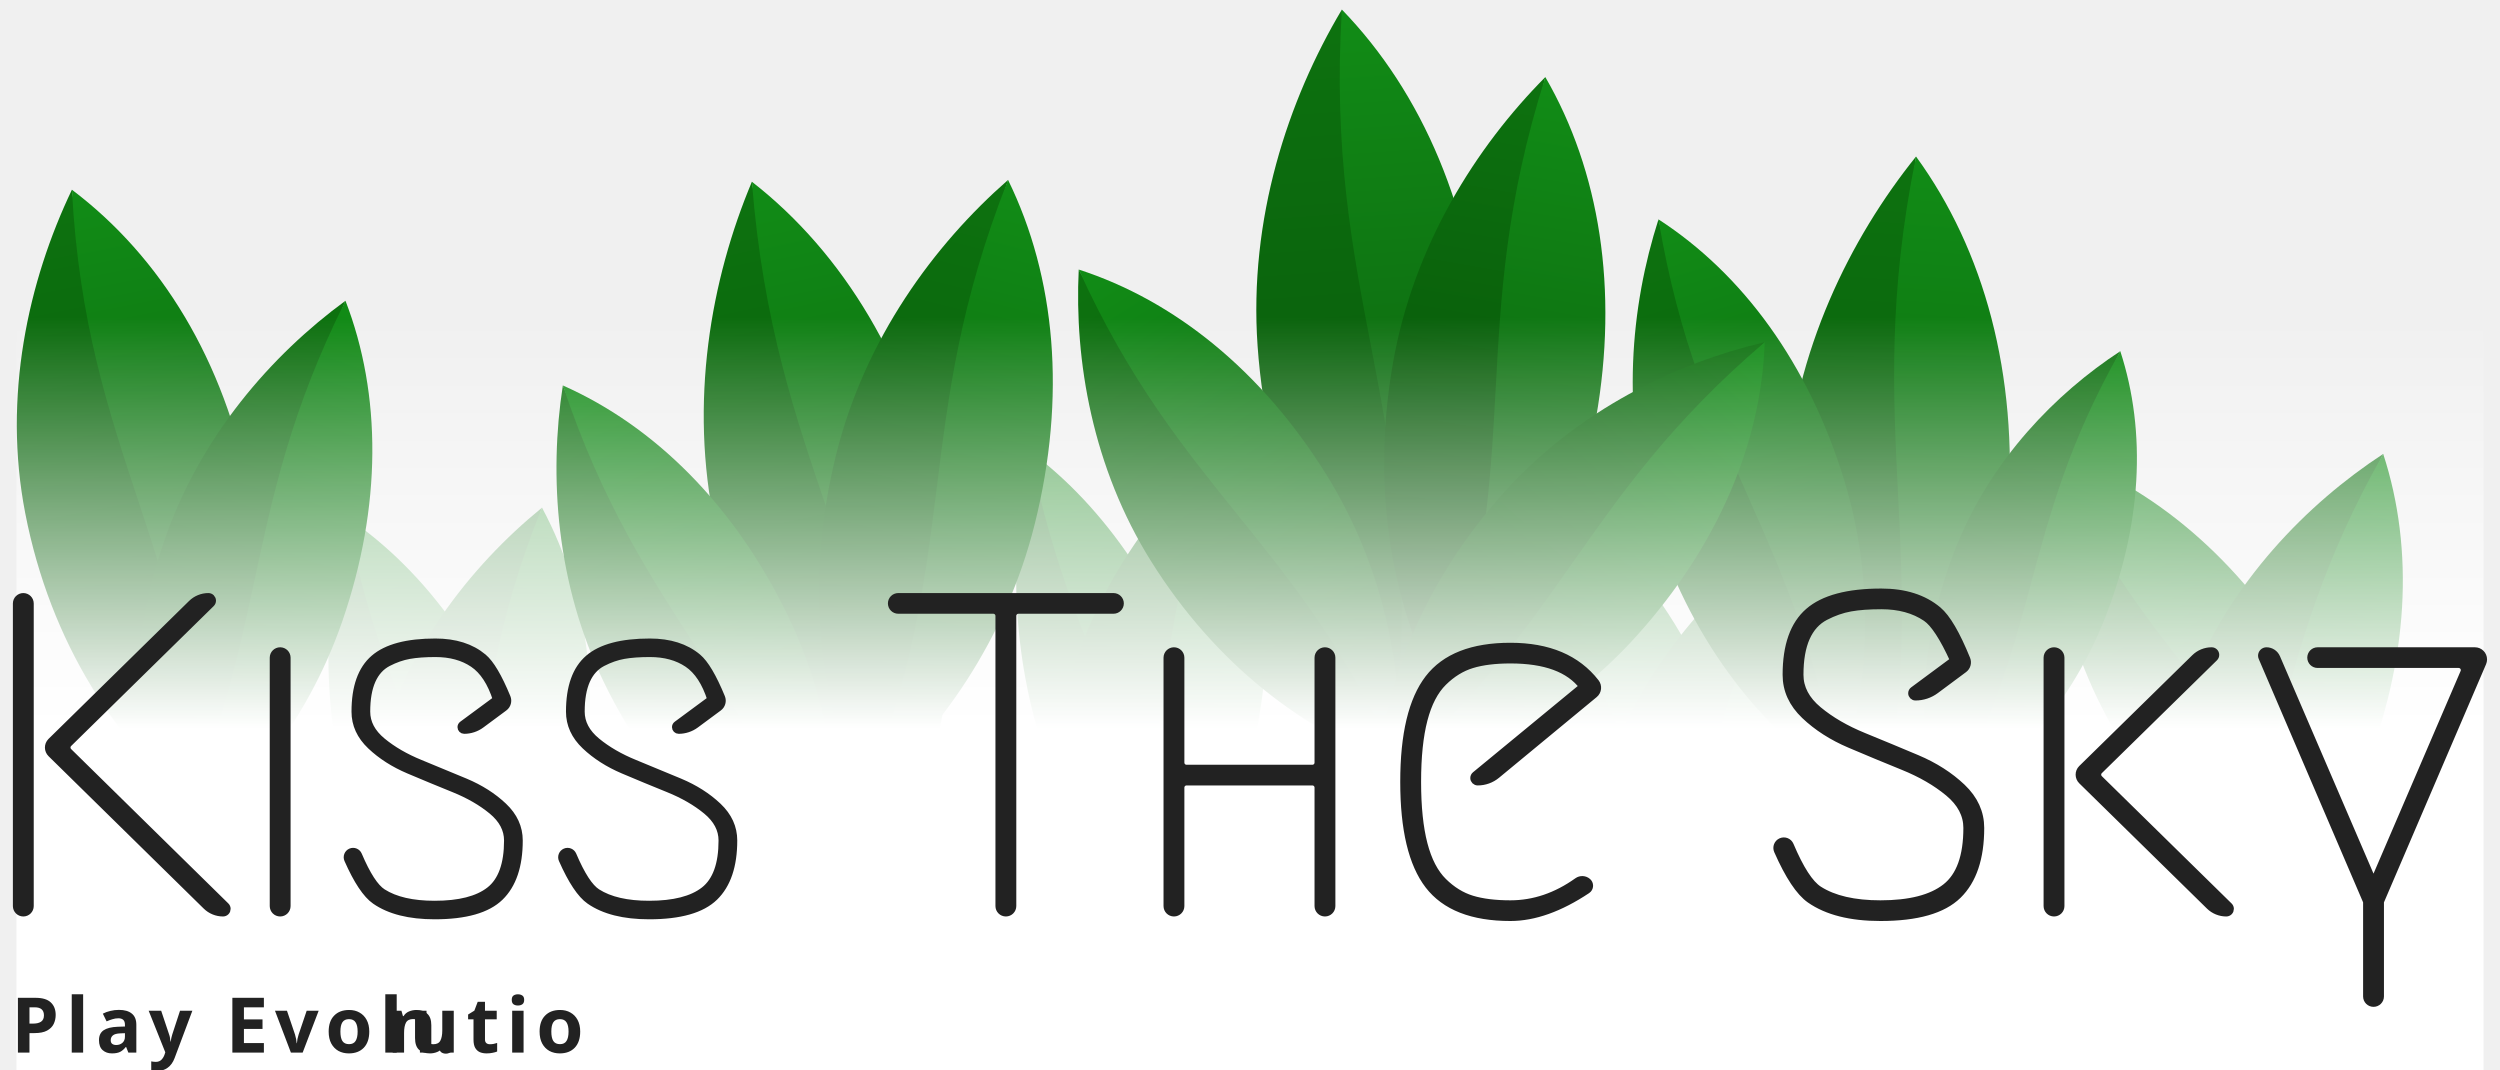
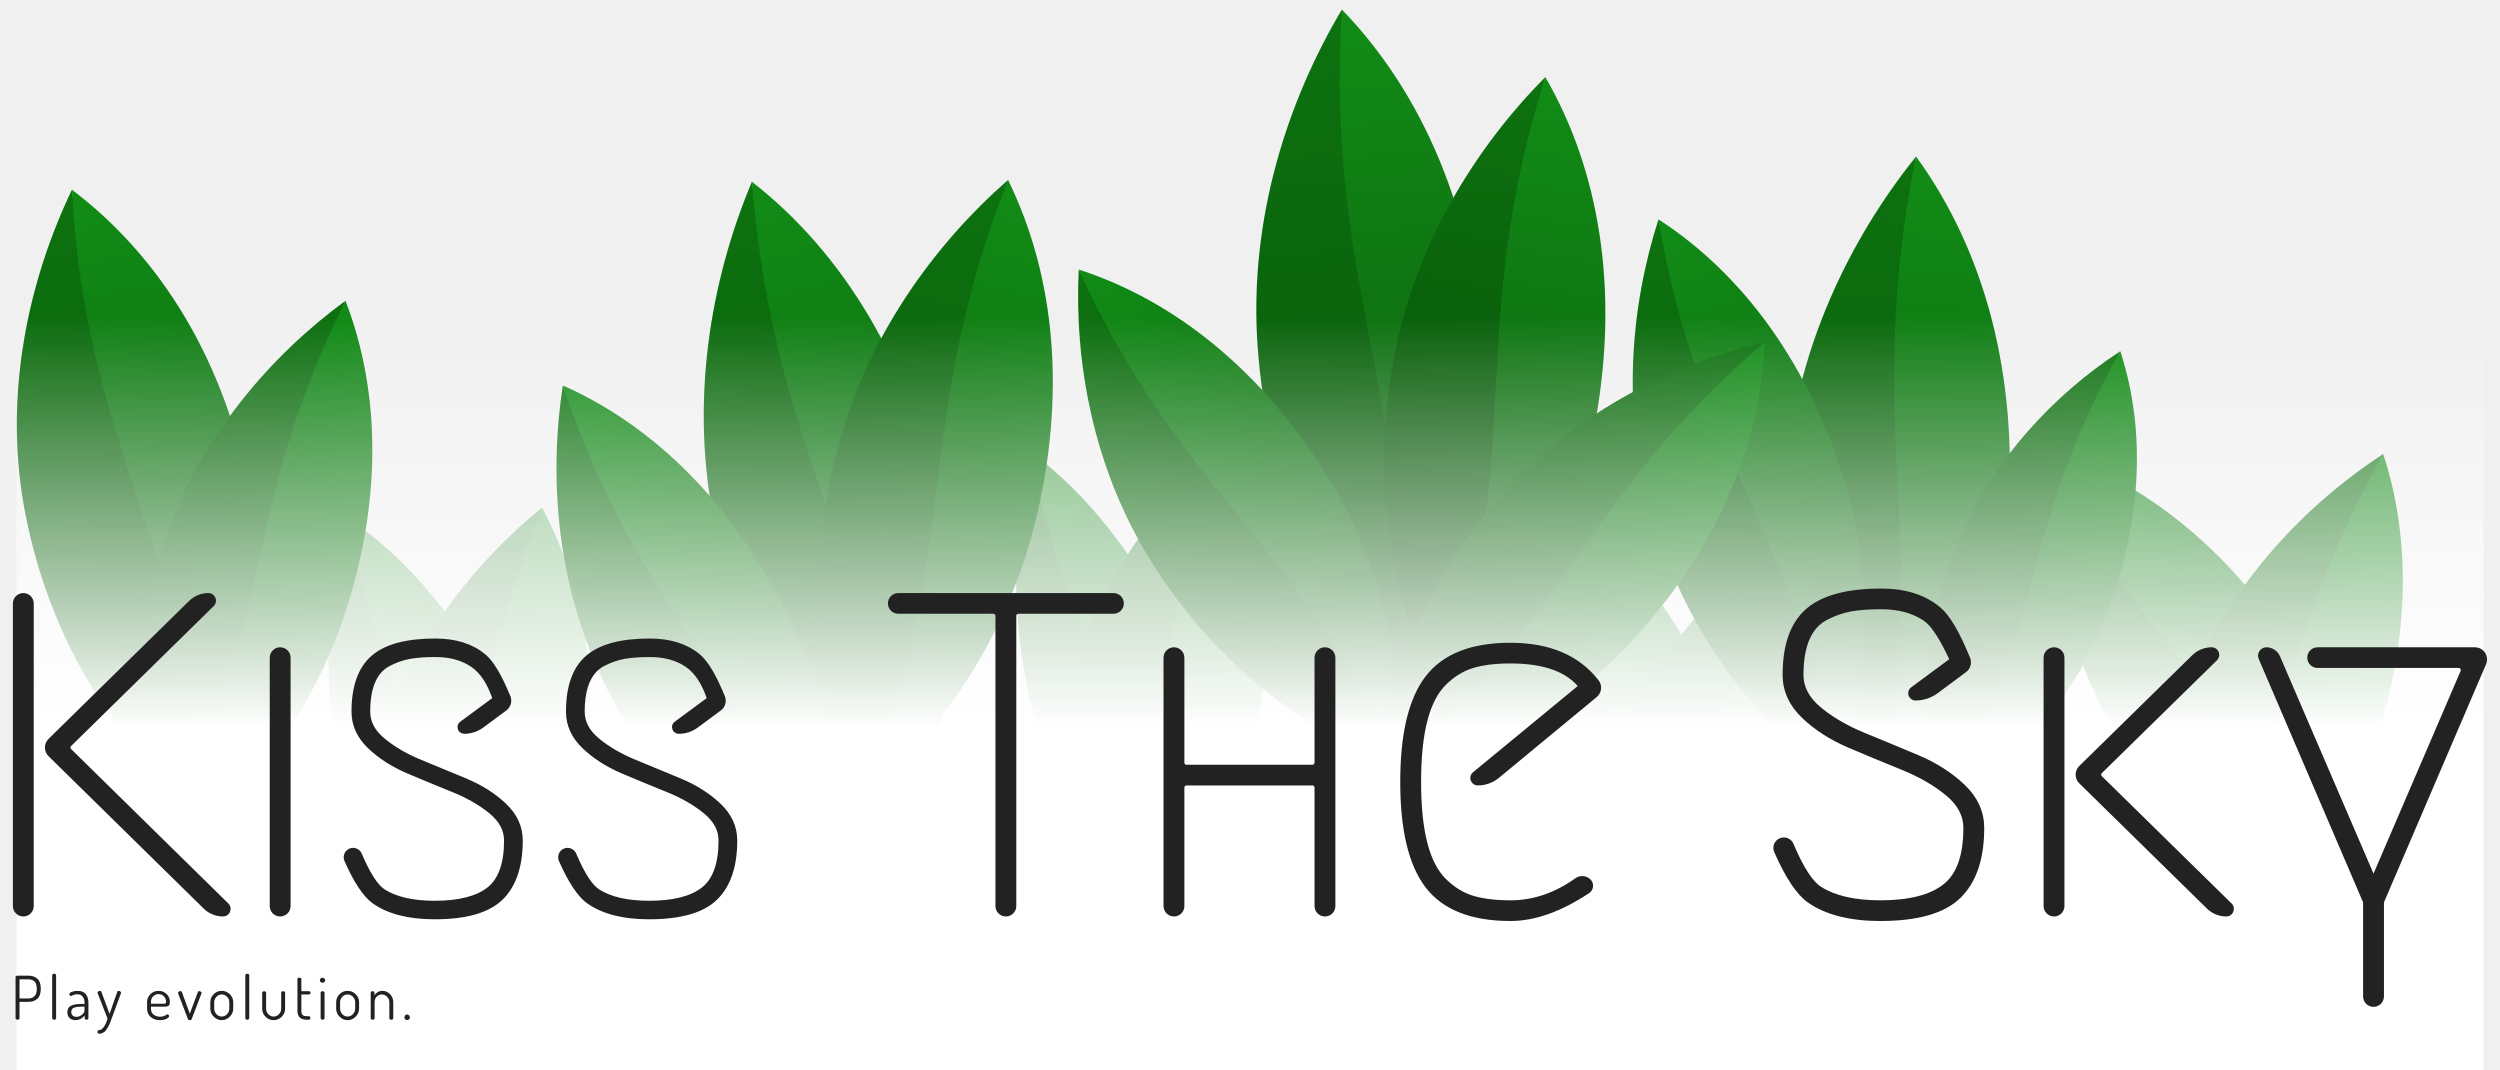
- <svg xmlns="http://www.w3.org/2000/svg" width="456px" height="195px" viewBox="0 0 456 195" version="1.1">
+ <svg xmlns="http://www.w3.org/2000/svg" xmlns:xlink="http://www.w3.org/1999/xlink" width="456px" height="195px" viewBox="0 0 456 195" version="1.1">
  <defs>
    <linearGradient x1="50%" y1="0%" x2="50%" y2="100%" id="linearGradient-1">
      <stop stop-color="#0D720F" offset="0%" />
      <stop stop-color="#08540A" offset="100%" />
    </linearGradient>
    <linearGradient x1="50%" y1="0%" x2="50%" y2="100%" id="linearGradient-2">
      <stop stop-color="#118C16" offset="0%" />
      <stop stop-color="#0C560E" offset="100%" />
    </linearGradient>
    <linearGradient x1="50%" y1="0%" x2="50%" y2="100%" id="linearGradient-3">
      <stop stop-color="#0D720F" offset="0%" />
+       <stop stop-color="#08540A" offset="100%" />
+     </linearGradient>
+     <linearGradient x1="50%" y1="0%" x2="50%" y2="100%" id="linearGradient-4">
+       <stop stop-color="#118C16" offset="0%" />
+       <stop stop-color="#0C560E" offset="100%" />
+     </linearGradient>
+     <linearGradient x1="50%" y1="0%" x2="50%" y2="100%" id="linearGradient-5">
+       <stop stop-color="#0D720F" offset="0%" />
+       <stop stop-color="#08540A" offset="100%" />
+     </linearGradient>
+     <linearGradient x1="50%" y1="0%" x2="50%" y2="100%" id="linearGradient-6">
+       <stop stop-color="#118C16" offset="0%" />
+       <stop stop-color="#0C560E" offset="100%" />
+     </linearGradient>
+     <linearGradient x1="50%" y1="0%" x2="50%" y2="100%" id="linearGradient-7">
+       <stop stop-color="#0D720F" offset="0%" />
+       <stop stop-color="#08540A" offset="100%" />
+     </linearGradient>
+     <linearGradient x1="50%" y1="0%" x2="50%" y2="100%" id="linearGradient-8">
+       <stop stop-color="#118C16" offset="0%" />
+       <stop stop-color="#0C560E" offset="100%" />
+     </linearGradient>
+     <linearGradient x1="50%" y1="0%" x2="50%" y2="100%" id="linearGradient-9">
+       <stop stop-color="#0D720F" offset="0%" />
+       <stop stop-color="#08540A" offset="100%" />
+     </linearGradient>
+     <linearGradient x1="50%" y1="0%" x2="50%" y2="100%" id="linearGradient-10">
+       <stop stop-color="#118C16" offset="0%" />
+       <stop stop-color="#0C560E" offset="100%" />
+     </linearGradient>
+     <linearGradient x1="50%" y1="0%" x2="50%" y2="100%" id="linearGradient-11">
+       <stop stop-color="#0D720F" offset="0%" />
+       <stop stop-color="#08540A" offset="100%" />
+     </linearGradient>
+     <linearGradient x1="50%" y1="0%" x2="50%" y2="100%" id="linearGradient-12">
+       <stop stop-color="#118C16" offset="0%" />
+       <stop stop-color="#0C560E" offset="100%" />
+     </linearGradient>
+     <linearGradient x1="50%" y1="0%" x2="50%" y2="100%" id="linearGradient-13">
+       <stop stop-color="#0D720F" offset="0%" />
      <stop stop-color="#064A07" offset="100%" />
    </linearGradient>
-     <linearGradient x1="50%" y1="15.276%" x2="50%" y2="60.443%" id="linearGradient-4">
+     <linearGradient x1="50%" y1="0%" x2="50%" y2="100%" id="linearGradient-14">
+       <stop stop-color="#118C16" offset="0%" />
+       <stop stop-color="#0C560E" offset="100%" />
+     </linearGradient>
+     <linearGradient x1="50%" y1="0%" x2="50%" y2="100%" id="linearGradient-15">
+       <stop stop-color="#0D720F" offset="0%" />
+       <stop stop-color="#08540A" offset="100%" />
+     </linearGradient>
+     <linearGradient x1="50%" y1="0%" x2="50%" y2="100%" id="linearGradient-16">
+       <stop stop-color="#0D720F" offset="0%" />
+       <stop stop-color="#08540A" offset="100%" />
+     </linearGradient>
+     <linearGradient x1="50%" y1="0%" x2="50%" y2="100%" id="linearGradient-17">
+       <stop stop-color="#118C16" offset="0%" />
+       <stop stop-color="#0C560E" offset="100%" />
+     </linearGradient>
+     <linearGradient x1="50%" y1="15.276%" x2="50%" y2="60.443%" id="linearGradient-18">
      <stop stop-color="#FFFFFF" stop-opacity="0" offset="0%" />
      <stop stop-color="#FFFFFF" offset="100%" />
    </linearGradient>
+     <path d="M2.836,185.714 L2.836,178.223 C2.836,178.062 2.939,177.974 3.144,177.959 L5.168,177.959 C5.857,177.959 6.407,178.146 6.818,178.52 C7.229,178.894 7.434,179.484 7.434,180.291 L7.434,180.401 C7.434,181.208 7.227,181.8 6.812,182.178 C6.398,182.555 5.843,182.744 5.146,182.744 L3.562,182.744 L3.562,185.714 C3.562,185.802 3.525,185.872 3.452,185.923 C3.379,185.974 3.294,186 3.199,186 C3.096,186 3.01,185.974 2.941,185.923 C2.871,185.872 2.836,185.802 2.836,185.714 Z M3.562,182.117 L5.146,182.117 C5.645,182.117 6.03,181.978 6.301,181.699 C6.572,181.42 6.708,180.999 6.708,180.434 L6.708,180.302 C6.708,179.187 6.187,178.63 5.146,178.63 L3.562,178.63 L3.562,182.117 Z M9.52,185.714 L9.52,177.871 C9.52,177.798 9.553,177.735 9.619,177.684 C9.685,177.633 9.769,177.607 9.872,177.607 C9.975,177.607 10.061,177.633 10.13,177.684 C10.2,177.735 10.235,177.798 10.235,177.871 L10.235,185.714 C10.235,185.787 10.2,185.853 10.13,185.912 C10.061,185.971 9.975,186 9.872,186 C9.777,186 9.694,185.971 9.624,185.912 C9.555,185.853 9.52,185.787 9.52,185.714 Z M12.288,184.625 C12.288,184.06 12.506,183.668 12.942,183.448 C13.379,183.228 14.015,183.118 14.851,183.118 L15.412,183.118 L15.412,182.854 C15.412,182.451 15.305,182.101 15.093,181.804 C14.88,181.506 14.554,181.358 14.114,181.358 C13.82,181.358 13.555,181.411 13.316,181.518 C13.078,181.624 12.951,181.677 12.937,181.677 C12.849,181.677 12.779,181.637 12.728,181.556 C12.676,181.475 12.651,181.387 12.651,181.292 C12.651,181.153 12.808,181.024 13.124,180.907 C13.439,180.79 13.776,180.731 14.136,180.731 C14.825,180.731 15.329,180.931 15.648,181.331 C15.967,181.73 16.127,182.238 16.127,182.854 L16.127,185.714 C16.127,185.795 16.094,185.863 16.028,185.917 C15.962,185.972 15.877,186 15.775,186 C15.679,186 15.601,185.972 15.538,185.917 C15.476,185.863 15.445,185.795 15.445,185.714 L15.445,185.23 C14.953,185.795 14.4,186.077 13.784,186.077 C13.344,186.077 12.984,185.954 12.706,185.708 C12.427,185.463 12.288,185.102 12.288,184.625 Z M13.003,184.559 C13.003,184.867 13.091,185.096 13.267,185.246 C13.443,185.397 13.674,185.472 13.96,185.472 C14.304,185.472 14.633,185.344 14.944,185.087 C15.256,184.83 15.412,184.574 15.412,184.317 L15.412,183.613 L14.95,183.613 C14.656,183.613 14.409,183.624 14.207,183.646 C14.006,183.668 13.806,183.708 13.608,183.767 C13.41,183.826 13.259,183.921 13.157,184.053 C13.054,184.185 13.003,184.354 13.003,184.559 Z M17.784,181.072 C17.784,180.984 17.831,180.905 17.927,180.835 C18.022,180.766 18.121,180.731 18.224,180.731 C18.363,180.731 18.447,180.782 18.477,180.885 L19.984,184.933 L21.403,180.885 C21.447,180.782 21.527,180.731 21.645,180.731 C21.74,180.731 21.837,180.766 21.936,180.835 C22.035,180.905 22.085,180.988 22.085,181.083 C22.085,181.127 22.077,181.156 22.063,181.171 L20.358,185.791 L20.16,186.33 C20.123,186.425 20.051,186.598 19.945,186.847 C19.839,187.096 19.749,187.276 19.676,187.386 L19.39,187.826 C19.265,188.009 19.146,188.141 19.032,188.222 C18.918,188.303 18.781,188.378 18.62,188.447 C18.458,188.517 18.293,188.552 18.125,188.552 C17.905,188.552 17.795,188.446 17.795,188.233 C17.795,188.013 17.868,187.903 18.015,187.903 C18.352,187.903 18.665,187.7 18.955,187.292 C19.245,186.885 19.463,186.381 19.61,185.78 L17.817,181.171 C17.795,181.134 17.784,181.101 17.784,181.072 Z M26.828,183.987 L26.828,182.755 C26.828,182.205 27.034,181.73 27.444,181.331 C27.855,180.931 28.35,180.731 28.929,180.731 C29.487,180.731 29.969,180.922 30.376,181.303 C30.783,181.684 30.986,182.161 30.986,182.733 C30.986,182.938 30.963,183.103 30.915,183.228 C30.867,183.353 30.79,183.441 30.684,183.492 C30.578,183.543 30.48,183.576 30.392,183.591 C30.304,183.606 30.183,183.613 30.029,183.613 L27.543,183.613 L27.543,184.02 C27.543,184.453 27.699,184.799 28.011,185.06 C28.323,185.32 28.724,185.45 29.215,185.45 C29.465,185.45 29.683,185.413 29.87,185.34 C30.057,185.267 30.2,185.193 30.299,185.12 C30.398,185.047 30.477,185.01 30.535,185.01 C30.616,185.01 30.688,185.048 30.75,185.125 C30.812,185.202 30.843,185.278 30.843,185.351 C30.843,185.505 30.686,185.664 30.37,185.829 C30.055,185.995 29.663,186.077 29.193,186.077 C28.497,186.077 27.928,185.885 27.488,185.5 C27.048,185.114 26.828,184.61 26.828,183.987 Z M27.543,183.085 L29.743,183.085 C29.963,183.085 30.11,183.061 30.183,183.013 C30.257,182.966 30.293,182.865 30.293,182.711 C30.293,182.344 30.163,182.022 29.903,181.743 C29.643,181.464 29.314,181.325 28.918,181.325 C28.537,181.325 28.213,181.457 27.945,181.721 C27.677,181.985 27.543,182.3 27.543,182.667 L27.543,183.085 Z M32.478,181.105 C32.478,181.017 32.524,180.94 32.616,180.874 C32.707,180.808 32.805,180.775 32.907,180.775 C33.039,180.775 33.127,180.83 33.171,180.94 L34.623,184.9 L36.075,180.984 C36.134,180.845 36.218,180.775 36.328,180.775 C36.416,180.775 36.512,180.808 36.614,180.874 C36.717,180.94 36.768,181.013 36.768,181.094 C36.768,181.153 36.754,181.211 36.724,181.27 L34.953,185.912 C34.909,186.029 34.799,186.088 34.623,186.088 C34.447,186.088 34.337,186.029 34.293,185.912 L32.522,181.27 C32.493,181.226 32.478,181.171 32.478,181.105 Z M38.359,183.987 L38.359,182.788 C38.359,182.231 38.564,181.749 38.975,181.341 C39.386,180.934 39.873,180.731 40.438,180.731 C41.003,180.731 41.494,180.933 41.912,181.336 C42.33,181.739 42.539,182.223 42.539,182.788 L42.539,183.987 C42.539,184.537 42.328,185.023 41.907,185.445 C41.485,185.866 40.995,186.077 40.438,186.077 C39.888,186.077 39.404,185.866 38.986,185.445 C38.568,185.023 38.359,184.537 38.359,183.987 Z M39.074,183.987 C39.074,184.361 39.208,184.693 39.476,184.982 C39.743,185.272 40.064,185.417 40.438,185.417 C40.819,185.417 41.146,185.272 41.417,184.982 C41.688,184.693 41.824,184.361 41.824,183.987 L41.824,182.788 C41.824,182.429 41.687,182.106 41.412,181.82 C41.137,181.534 40.812,181.391 40.438,181.391 C40.064,181.391 39.743,181.534 39.476,181.82 C39.208,182.106 39.074,182.429 39.074,182.788 L39.074,183.987 Z M44.746,185.714 L44.746,177.871 C44.746,177.798 44.779,177.735 44.845,177.684 C44.911,177.633 44.995,177.607 45.098,177.607 C45.201,177.607 45.287,177.633 45.356,177.684 C45.426,177.735 45.461,177.798 45.461,177.871 L45.461,185.714 C45.461,185.787 45.426,185.853 45.356,185.912 C45.287,185.971 45.201,186 45.098,186 C45.003,186 44.92,185.971 44.85,185.912 C44.781,185.853 44.746,185.787 44.746,185.714 Z M47.822,184.009 L47.822,181.072 C47.822,181.006 47.857,180.944 47.926,180.885 C47.996,180.826 48.082,180.797 48.185,180.797 C48.273,180.797 48.354,180.826 48.427,180.885 C48.5,180.944 48.537,181.006 48.537,181.072 L48.537,184.009 C48.537,184.376 48.673,184.702 48.944,184.988 C49.215,185.274 49.538,185.417 49.912,185.417 C50.286,185.417 50.609,185.274 50.88,184.988 C51.151,184.702 51.287,184.376 51.287,184.009 L51.287,181.061 C51.287,180.988 51.324,180.925 51.397,180.874 C51.47,180.823 51.555,180.797 51.65,180.797 C51.745,180.797 51.828,180.823 51.897,180.874 C51.967,180.925 52.002,180.988 52.002,181.061 L52.002,184.009 C52.002,184.559 51.795,185.041 51.38,185.456 C50.966,185.87 50.477,186.077 49.912,186.077 C49.34,186.077 48.849,185.87 48.438,185.456 C48.027,185.041 47.822,184.559 47.822,184.009 Z M54.253,184.383 L54.253,178.586 C54.253,178.513 54.289,178.45 54.363,178.399 C54.436,178.348 54.517,178.322 54.605,178.322 C54.7,178.322 54.784,178.348 54.858,178.399 C54.931,178.45 54.968,178.513 54.968,178.586 L54.968,180.797 L56.387,180.797 C56.46,180.797 56.521,180.826 56.568,180.885 C56.616,180.944 56.64,181.013 56.64,181.094 C56.64,181.175 56.616,181.244 56.568,181.303 C56.521,181.362 56.46,181.391 56.387,181.391 L54.968,181.391 L54.968,184.383 C54.968,184.742 55.043,184.993 55.193,185.137 C55.344,185.28 55.609,185.351 55.991,185.351 L56.299,185.351 C56.394,185.351 56.473,185.382 56.535,185.445 C56.598,185.507 56.629,185.582 56.629,185.67 C56.629,185.758 56.598,185.835 56.535,185.901 C56.473,185.967 56.394,186 56.299,186 L55.991,186 C54.832,186 54.253,185.461 54.253,184.383 Z M58.484,179.125 C58.388,179.03 58.341,178.92 58.341,178.795 C58.341,178.67 58.388,178.564 58.484,178.476 C58.579,178.388 58.696,178.344 58.836,178.344 C58.968,178.344 59.079,178.388 59.171,178.476 C59.263,178.564 59.309,178.67 59.309,178.795 C59.309,178.92 59.263,179.028 59.171,179.119 C59.079,179.211 58.968,179.257 58.836,179.257 C58.696,179.257 58.579,179.213 58.484,179.125 Z M58.484,185.714 L58.484,181.061 C58.484,180.988 58.517,180.925 58.583,180.874 C58.649,180.823 58.733,180.797 58.836,180.797 C58.938,180.797 59.024,180.823 59.094,180.874 C59.164,180.925 59.199,180.988 59.199,181.061 L59.199,185.714 C59.199,185.787 59.162,185.853 59.089,185.912 C59.015,185.971 58.931,186 58.836,186 C58.74,186 58.658,185.971 58.588,185.912 C58.518,185.853 58.484,185.787 58.484,185.714 Z M61.317,183.987 L61.317,182.788 C61.317,182.231 61.523,181.749 61.933,181.341 C62.344,180.934 62.832,180.731 63.396,180.731 C63.961,180.731 64.452,180.933 64.87,181.336 C65.289,181.739 65.497,182.223 65.497,182.788 L65.497,183.987 C65.497,184.537 65.287,185.023 64.865,185.445 C64.443,185.866 63.954,186.077 63.396,186.077 C62.846,186.077 62.363,185.866 61.944,185.445 C61.526,185.023 61.317,184.537 61.317,183.987 Z M62.032,183.987 C62.032,184.361 62.166,184.693 62.434,184.982 C62.702,185.272 63.022,185.417 63.396,185.417 C63.778,185.417 64.104,185.272 64.375,184.982 C64.647,184.693 64.782,184.361 64.782,183.987 L64.782,182.788 C64.782,182.429 64.645,182.106 64.37,181.82 C64.095,181.534 63.771,181.391 63.396,181.391 C63.022,181.391 62.702,181.534 62.434,181.82 C62.166,182.106 62.032,182.429 62.032,182.788 L62.032,183.987 Z M67.616,185.714 L67.616,181.061 C67.616,180.98 67.649,180.916 67.715,180.869 C67.781,180.821 67.866,180.797 67.968,180.797 C68.056,180.797 68.133,180.823 68.199,180.874 C68.265,180.925 68.298,180.988 68.298,181.061 L68.298,181.567 C68.423,181.332 68.614,181.134 68.87,180.973 C69.127,180.812 69.428,180.731 69.772,180.731 C70.3,180.731 70.759,180.933 71.147,181.336 C71.536,181.739 71.73,182.223 71.73,182.788 L71.73,185.714 C71.73,185.802 71.694,185.872 71.62,185.923 C71.547,185.974 71.463,186 71.367,186 C71.279,186 71.199,185.974 71.125,185.923 C71.052,185.872 71.015,185.802 71.015,185.714 L71.015,182.788 C71.015,182.429 70.88,182.106 70.608,181.82 C70.337,181.534 70.014,181.391 69.64,181.391 C69.296,181.391 68.991,181.519 68.727,181.776 C68.463,182.033 68.331,182.37 68.331,182.788 L68.331,185.714 C68.331,185.787 68.295,185.853 68.221,185.912 C68.148,185.971 68.064,186 67.968,186 C67.866,186 67.781,185.971 67.715,185.912 C67.649,185.853 67.616,185.787 67.616,185.714 Z M73.761,185.56 C73.761,185.413 73.809,185.291 73.904,185.191 C74,185.093 74.121,185.043 74.267,185.043 C74.399,185.043 74.515,185.094 74.614,185.197 C74.713,185.3 74.762,185.421 74.762,185.56 C74.762,185.692 74.713,185.809 74.614,185.912 C74.515,186.015 74.399,186.066 74.267,186.066 C74.121,186.066 74,186.017 73.904,185.917 C73.809,185.819 73.761,185.699 73.761,185.56 Z" id="path-19" />
  </defs>
-   <g id="title-(light-bg)" stroke="none" stroke-width="1" fill="none" fill-rule="evenodd">
+   <g id="title_landing" stroke="none" stroke-width="1" fill="none" fill-rule="evenodd">
    <g id="leaves" transform="translate(-9, -3)" fill-rule="nonzero">
      <g id="bunch-(rear)" opacity="0.879" transform="translate(366, 72)">
        <g id="leaf" transform="translate(46.5, 58.5) rotate(-32) translate(-46.5, -58.5) translate(27, 3)">
          <path d="M1.3,53.381 C1.3,33.295 8.773,15.005 18.303,1.295 C15.229,55.408 28.43,67.171 19.825,108.796 C8.511,94.749 1.3,75.518 1.3,53.381 Z" id="Path" fill="url(#linearGradient-1)" />
          <path d="M36.787,56.71 C36.787,76.796 29.785,95.086 19.825,108.796 C26.118,64.396 12.443,45.695 18.303,1.295 C30.129,15.342 36.787,34.573 36.787,56.71 Z" id="Path" fill="url(#linearGradient-2)" />
        </g>
        <g id="leaf" transform="translate(58.5, 64.5) rotate(22) translate(-58.5, -64.5) translate(39, 9)">
          <path d="M1.3,53.381 C1.3,33.295 8.773,15.005 18.303,1.295 C15.229,55.408 28.43,67.171 19.825,108.796 C8.511,94.749 1.3,75.518 1.3,53.381 Z" id="Path" fill="url(#linearGradient-1)" />
          <path d="M36.787,56.71 C36.787,76.796 29.785,95.086 19.825,108.796 C26.118,64.396 12.443,45.695 18.303,1.295 C30.129,15.342 36.787,34.573 36.787,56.71 Z" id="Path" fill="url(#linearGradient-2)" />
        </g>
      </g>
      <g id="bunch-(rear)" opacity="0.632" transform="translate(270, 81)">
        <g id="leaf" transform="translate(37.5, 61.5) rotate(-18) translate(-37.5, -61.5) translate(18, 6)">
          <path d="M1.3,53.381 C1.3,33.295 8.773,15.005 18.303,1.295 C15.229,55.408 28.43,67.171 19.825,108.796 C8.511,94.749 1.3,75.518 1.3,53.381 Z" id="Path" fill="url(#linearGradient-1)" />
          <path d="M36.787,56.71 C36.787,76.796 29.785,95.086 19.825,108.796 C26.118,64.396 12.443,45.695 18.303,1.295 C30.129,15.342 36.787,34.573 36.787,56.71 Z" id="Path" fill="url(#linearGradient-2)" />
        </g>
        <g id="leaf" transform="translate(49.5, 67.5) rotate(22) translate(-49.5, -67.5) translate(30, 12)">
          <path d="M1.3,53.381 C1.3,33.295 8.773,15.005 18.303,1.295 C15.229,55.408 28.43,67.171 19.825,108.796 C8.511,94.749 1.3,75.518 1.3,53.381 Z" id="Path" fill="url(#linearGradient-1)" />
          <path d="M36.787,56.71 C36.787,76.796 29.785,95.086 19.825,108.796 C26.118,64.396 12.443,45.695 18.303,1.295 C30.129,15.342 36.787,34.573 36.787,56.71 Z" id="Path" fill="url(#linearGradient-2)" />
        </g>
      </g>
      <g id="bunch-(rear)" opacity="0.632" transform="translate(180, 75)">
        <g id="leaf" transform="translate(34.5, 61.5) rotate(-18) translate(-34.5, -61.5) translate(18, 6)">
-           <path d="M1.1,53.381 C1.1,33.295 7.424,15.005 15.487,1.295 C12.886,55.408 24.056,67.171 16.775,108.796 C7.201,94.749 1.1,75.518 1.1,53.381 Z" id="Path" fill="url(#linearGradient-1)" />
-           <path d="M31.128,56.71 C31.128,76.796 25.203,95.086 16.775,108.796 C22.1,64.396 10.529,45.695 15.487,1.295 C25.493,15.342 31.128,34.573 31.128,56.71 Z" id="Path" fill="url(#linearGradient-2)" />
+           <path d="M1.1,53.381 C1.1,33.295 7.424,15.005 15.487,1.295 C12.886,55.408 24.056,67.171 16.775,108.796 C7.201,94.749 1.1,75.518 1.1,53.381 Z" id="Path" fill="url(#linearGradient-3)" />
+           <path d="M31.128,56.71 C31.128,76.796 25.203,95.086 16.775,108.796 C22.1,64.396 10.529,45.695 15.487,1.295 C25.493,15.342 31.128,34.573 31.128,56.71 Z" id="Path" fill="url(#linearGradient-4)" />
        </g>
        <g id="leaf" transform="translate(40.5, 61.5) rotate(14) translate(-40.5, -61.5) translate(21, 6)">
          <path d="M1.3,53.381 C1.3,33.295 8.773,15.005 18.303,1.295 C15.229,55.408 28.43,67.171 19.825,108.796 C8.511,94.749 1.3,75.518 1.3,53.381 Z" id="Path" fill="url(#linearGradient-1)" />
          <path d="M36.787,56.71 C36.787,76.796 29.785,95.086 19.825,108.796 C26.118,64.396 12.443,45.695 18.303,1.295 C30.129,15.342 36.787,34.573 36.787,56.71 Z" id="Path" fill="url(#linearGradient-2)" />
        </g>
      </g>
      <g id="bunch-(rear)" opacity="0.469" transform="translate(54, 87)">
        <g id="leaf" transform="translate(36, 61.5) rotate(-18) translate(-36, -61.5) translate(18, 6)">
-           <path d="M1.2,53.381 C1.2,33.295 8.098,15.005 16.895,1.295 C14.057,55.408 26.243,67.171 18.3,108.796 C7.856,94.749 1.2,75.518 1.2,53.381 Z" id="Path" fill="url(#linearGradient-1)" />
-           <path d="M33.957,56.71 C33.957,76.796 27.494,95.086 18.3,108.796 C24.109,64.396 11.486,45.695 16.895,1.295 C27.811,15.342 33.957,34.573 33.957,56.71 Z" id="Path" fill="url(#linearGradient-2)" />
+           <path d="M1.2,53.381 C1.2,33.295 8.098,15.005 16.895,1.295 C14.057,55.408 26.243,67.171 18.3,108.796 C7.856,94.749 1.2,75.518 1.2,53.381 Z" id="Path" fill="url(#linearGradient-5)" />
+           <path d="M33.957,56.71 C33.957,76.796 27.494,95.086 18.3,108.796 C24.109,64.396 11.486,45.695 16.895,1.295 C27.811,15.342 33.957,34.573 33.957,56.71 Z" id="Path" fill="url(#linearGradient-6)" />
        </g>
        <g id="leaf" transform="translate(42, 61.5) rotate(14) translate(-42, -61.5) translate(21, 6)">
-           <path d="M1.4,53.381 C1.4,33.295 9.448,15.005 19.711,1.295 C16.4,55.408 30.617,67.171 21.349,108.796 C9.165,94.749 1.4,75.518 1.4,53.381 Z" id="Path" fill="url(#linearGradient-1)" />
-           <path d="M39.617,56.71 C39.617,76.796 32.076,95.086 21.349,108.796 C28.127,64.396 13.4,45.695 19.711,1.295 C32.446,15.342 39.617,34.573 39.617,56.71 Z" id="Path" fill="url(#linearGradient-2)" />
+           <path d="M1.4,53.381 C1.4,33.295 9.448,15.005 19.711,1.295 C16.4,55.408 30.617,67.171 21.349,108.796 C9.165,94.749 1.4,75.518 1.4,53.381 Z" id="Path" fill="url(#linearGradient-7)" />
+           <path d="M39.617,56.71 C39.617,76.796 32.076,95.086 21.349,108.796 C28.127,64.396 13.4,45.695 19.711,1.295 C32.446,15.342 39.617,34.573 39.617,56.71 Z" id="Path" fill="url(#linearGradient-8)" />
        </g>
      </g>
      <g id="bunch" transform="translate(291, 27)">
        <g id="leaf" transform="translate(64.57244, 66.00253) rotate(4) translate(-64.57244, -66.00253) translate(42.07244, 3.00253)">
-           <path d="M1.5,61.594 C1.5,38.418 10.123,17.314 21.119,1.495 C17.572,63.932 32.804,77.505 22.874,125.533 C9.82,109.325 1.5,87.136 1.5,61.594 Z" id="Path" fill="url(#linearGradient-1)" />
-           <path d="M42.447,65.434 C42.447,88.61 34.368,109.714 22.874,125.533 C30.136,74.303 14.357,52.725 21.119,1.495 C34.764,17.703 42.447,39.892 42.447,65.434 Z" id="Path" fill="url(#linearGradient-2)" />
+           <path d="M1.5,61.594 C1.5,38.418 10.123,17.314 21.119,1.495 C17.572,63.932 32.804,77.505 22.874,125.533 C9.82,109.325 1.5,87.136 1.5,61.594 Z" id="Path" fill="url(#linearGradient-9)" />
+           <path d="M42.447,65.434 C42.447,88.61 34.368,109.714 22.874,125.533 C30.136,74.303 14.357,52.725 21.119,1.495 C34.764,17.703 42.447,39.892 42.447,65.434 Z" id="Path" fill="url(#linearGradient-10)" />
        </g>
        <g id="leaf" transform="translate(88.5, 82.96154) rotate(22) translate(-88.5, -82.96154) translate(72, 36)">
-           <path d="M1.1,45.169 C1.1,28.173 7.424,12.697 15.487,1.096 C12.886,46.883 24.056,56.837 16.775,92.058 C7.201,80.172 1.1,63.9 1.1,45.169 Z" id="Path" fill="url(#linearGradient-1)" />
-           <path d="M31.128,47.985 C31.128,64.981 25.203,80.457 16.775,92.058 C22.1,54.489 10.529,38.665 15.487,1.096 C25.493,12.982 31.128,29.254 31.128,47.985 Z" id="Path" fill="url(#linearGradient-2)" />
+           <path d="M1.1,45.169 C1.1,28.173 7.424,12.697 15.487,1.096 C12.886,46.883 24.056,56.837 16.775,92.058 C7.201,80.172 1.1,63.9 1.1,45.169 Z" id="Path" fill="url(#linearGradient-11)" />
+           <path d="M31.128,47.985 C31.128,64.981 25.203,80.457 16.775,92.058 C22.1,54.489 10.529,38.665 15.487,1.096 C25.493,12.982 31.128,29.254 31.128,47.985 Z" id="Path" fill="url(#linearGradient-12)" />
        </g>
        <g id="leaf" transform="translate(37.5, 67.5) rotate(-17) translate(-37.5, -67.5) translate(18, 12)">
          <path d="M1.3,53.381 C1.3,33.295 8.773,15.005 18.303,1.295 C15.229,55.408 28.43,67.171 19.825,108.796 C8.511,94.749 1.3,75.518 1.3,53.381 Z" id="Path" fill="url(#linearGradient-1)" />
          <path d="M36.787,56.71 C36.787,76.796 29.785,95.086 19.825,108.796 C26.118,64.396 12.443,45.695 18.303,1.295 C30.129,15.342 36.787,34.573 36.787,56.71 Z" id="Path" fill="url(#linearGradient-2)" />
        </g>
      </g>
      <g id="bunch" transform="translate(189, 0)">
        <g id="leaf" transform="translate(70.5, 67.03846) rotate(-4) translate(-70.5, -67.03846) translate(48, 3)">
-           <path d="M1.5,61.594 C1.5,38.418 10.123,17.314 21.119,1.495 C17.572,63.932 32.804,77.505 22.874,125.533 C9.82,109.325 1.5,87.136 1.5,61.594 Z" id="Path" fill="url(#linearGradient-1)" />
-           <path d="M42.447,65.434 C42.447,88.61 34.368,109.714 22.874,125.533 C30.136,74.303 14.357,52.725 21.119,1.495 C34.764,17.703 42.447,39.892 42.447,65.434 Z" id="Path" fill="url(#linearGradient-2)" />
+           <path d="M1.5,61.594 C1.5,38.418 10.123,17.314 21.119,1.495 C17.572,63.932 32.804,77.505 22.874,125.533 C9.82,109.325 1.5,87.136 1.5,61.594 Z" id="Path" fill="url(#linearGradient-9)" />
+           <path d="M42.447,65.434 C42.447,88.61 34.368,109.714 22.874,125.533 C30.136,74.303 14.357,52.725 21.119,1.495 C34.764,17.703 42.447,39.892 42.447,65.434 Z" id="Path" fill="url(#linearGradient-10)" />
        </g>
        <g id="leaf" transform="translate(92.95993, 74.99649) rotate(10) translate(-92.95993, -74.99649) translate(71.95993, 14.99649)">
-           <path d="M1.4,57.488 C1.4,35.856 9.448,16.16 19.711,1.395 C16.4,59.67 30.617,72.338 21.349,117.165 C9.165,102.037 1.4,81.327 1.4,57.488 Z" id="Path" fill="url(#linearGradient-3)" />
-           <path d="M39.617,61.072 C39.617,82.703 32.076,102.4 21.349,117.165 C28.127,69.349 13.4,49.21 19.711,1.395 C32.446,16.523 39.617,37.232 39.617,61.072 Z" id="Path" fill="url(#linearGradient-2)" />
+           <path d="M1.4,57.488 C1.4,35.856 9.448,16.16 19.711,1.395 C16.4,59.67 30.617,72.338 21.349,117.165 C9.165,102.037 1.4,81.327 1.4,57.488 Z" id="Path" fill="url(#linearGradient-13)" />
+           <path d="M39.617,61.072 C39.617,82.703 32.076,102.4 21.349,117.165 C28.127,69.349 13.4,49.21 19.711,1.395 C32.446,16.523 39.617,37.232 39.617,61.072 Z" id="Path" fill="url(#linearGradient-14)" />
        </g>
        <g id="leaf" transform="translate(46.5, 97.5) rotate(-32) translate(-46.5, -97.5) translate(27, 42)">
          <path d="M1.3,53.381 C1.3,33.295 8.773,15.005 18.303,1.295 C15.229,55.408 28.43,67.171 19.825,108.796 C8.511,94.749 1.3,75.518 1.3,53.381 Z" id="Path" fill="url(#linearGradient-1)" />
          <path d="M36.787,56.71 C36.787,76.796 29.785,95.086 19.825,108.796 C26.118,64.396 12.443,45.695 18.303,1.295 C30.129,15.342 36.787,34.573 36.787,56.71 Z" id="Path" fill="url(#linearGradient-2)" />
        </g>
        <g id="leaf" transform="translate(106.5, 106.5) rotate(42) translate(-106.5, -106.5) translate(87, 51)">
          <path d="M1.3,53.381 C1.3,33.295 8.773,15.005 18.303,1.295 C15.229,55.408 28.43,67.171 19.825,108.796 C8.511,94.749 1.3,75.518 1.3,53.381 Z" id="Path" fill="url(#linearGradient-1)" />
          <path d="M36.787,56.71 C36.787,76.796 29.785,95.086 19.825,108.796 C26.118,64.396 12.443,45.695 18.303,1.295 C30.129,15.342 36.787,34.573 36.787,56.71 Z" id="Path" fill="url(#linearGradient-2)" />
        </g>
      </g>
      <g id="bunch" transform="translate(93, 27)">
        <g id="leaf" transform="translate(67.5, 70.03846) rotate(-12) translate(-67.5, -70.03846) translate(45, 6)">
-           <path d="M1.5,61.594 C1.5,38.418 10.123,17.314 21.119,1.495 C17.572,63.932 32.804,77.505 22.874,125.533 C9.82,109.325 1.5,87.136 1.5,61.594 Z" id="Path" fill="url(#linearGradient-1)" />
-           <path d="M42.447,65.434 C42.447,88.61 34.368,109.714 22.874,125.533 C30.136,74.303 14.357,52.725 21.119,1.495 C34.764,17.703 42.447,39.892 42.447,65.434 Z" id="Path" fill="url(#linearGradient-2)" />
+           <path d="M1.5,61.594 C1.5,38.418 10.123,17.314 21.119,1.495 C17.572,63.932 32.804,77.505 22.874,125.533 C9.82,109.325 1.5,87.136 1.5,61.594 Z" id="Path" fill="url(#linearGradient-9)" />
+           <path d="M42.447,65.434 C42.447,88.61 34.368,109.714 22.874,125.533 C30.136,74.303 14.357,52.725 21.119,1.495 C34.764,17.703 42.447,39.892 42.447,65.434 Z" id="Path" fill="url(#linearGradient-10)" />
        </g>
        <g id="leaf" transform="translate(87, 65.76923) rotate(14) translate(-87, -65.76923) translate(66, 6)">
-           <path d="M1.4,57.488 C1.4,35.856 9.448,16.16 19.711,1.395 C16.4,59.67 30.617,72.338 21.349,117.165 C9.165,102.037 1.4,81.327 1.4,57.488 Z" id="Path" fill="url(#linearGradient-1)" />
-           <path d="M39.617,61.072 C39.617,82.703 32.076,102.4 21.349,117.165 C28.127,69.349 13.4,49.21 19.711,1.395 C32.446,16.523 39.617,37.232 39.617,61.072 Z" id="Path" fill="url(#linearGradient-2)" />
+           <path d="M1.4,57.488 C1.4,35.856 9.448,16.16 19.711,1.395 C16.4,59.67 30.617,72.338 21.349,117.165 C9.165,102.037 1.4,81.327 1.4,57.488 Z" id="Path" fill="url(#linearGradient-15)" />
+           <path d="M39.617,61.072 C39.617,82.703 32.076,102.4 21.349,117.165 C28.127,69.349 13.4,49.21 19.711,1.395 C32.446,16.523 39.617,37.232 39.617,61.072 Z" id="Path" fill="url(#linearGradient-14)" />
        </g>
        <g id="leaf" transform="translate(43.5, 94.5) rotate(-26) translate(-43.5, -94.5) translate(24, 39)">
          <path d="M1.3,53.381 C1.3,33.295 8.773,15.005 18.303,1.295 C15.229,55.408 28.43,67.171 19.825,108.796 C8.511,94.749 1.3,75.518 1.3,53.381 Z" id="Path" fill="url(#linearGradient-1)" />
          <path d="M36.787,56.71 C36.787,76.796 29.785,95.086 19.825,108.796 C26.118,64.396 12.443,45.695 18.303,1.295 C30.129,15.342 36.787,34.573 36.787,56.71 Z" id="Path" fill="url(#linearGradient-2)" />
        </g>
      </g>
      <g id="bunch" transform="translate(0, 30)">
        <g id="leaf" transform="translate(34.65667, 64.86641) rotate(-11) translate(-34.65667, -64.86641) translate(12.15667, 4.866411)">
-           <path d="M1.5,57.709 C1.5,35.995 10.123,16.222 21.119,1.4 C17.572,59.9 32.804,72.617 22.874,117.617 C9.82,102.431 1.5,81.641 1.5,57.709 Z" id="Path" fill="url(#linearGradient-1)" />
-           <path d="M42.447,61.308 C42.447,83.022 34.368,102.795 22.874,117.617 C30.136,69.617 14.357,49.4 21.119,1.4 C34.764,16.586 42.447,37.376 42.447,61.308 Z" id="Path" fill="url(#linearGradient-2)" />
+           <path d="M1.5,57.709 C1.5,35.995 10.123,16.222 21.119,1.4 C17.572,59.9 32.804,72.617 22.874,117.617 C9.82,102.431 1.5,81.641 1.5,57.709 Z" id="Path" fill="url(#linearGradient-16)" />
+           <path d="M42.447,61.308 C42.447,83.022 34.368,102.795 22.874,117.617 C30.136,69.617 14.357,49.4 21.119,1.4 C34.764,16.586 42.447,37.376 42.447,61.308 Z" id="Path" fill="url(#linearGradient-17)" />
        </g>
        <g id="leaf" transform="translate(55.5, 79.5) rotate(19) translate(-55.5, -79.5) translate(36, 24)">
          <path d="M1.3,53.381 C1.3,33.295 8.773,15.005 18.303,1.295 C15.229,55.408 28.43,67.171 19.825,108.796 C8.511,94.749 1.3,75.518 1.3,53.381 Z" id="Path" fill="url(#linearGradient-1)" />
          <path d="M36.787,56.71 C36.787,76.796 29.785,95.086 19.825,108.796 C26.118,64.396 12.443,45.695 18.303,1.295 C30.129,15.342 36.787,34.573 36.787,56.71 Z" id="Path" fill="url(#linearGradient-2)" />
        </g>
      </g>
    </g>
-     <rect id="gradient" fill="url(#linearGradient-4)" fill-rule="nonzero" x="3" y="33" width="450" height="165" />
+     <rect id="gradient" fill="url(#linearGradient-18)" fill-rule="nonzero" x="3" y="33" width="450" height="165" />
    <path d="M5.504,110.076 L5.504,165.265 C5.504,165.956 4.943,166.516 4.252,166.516 C3.561,166.516 3,165.956 3,165.265 L3,110.076 C3,109.385 3.561,108.824 4.252,108.824 C4.943,108.824 5.504,109.385 5.504,110.076 Z M38.528,110.081 L12.521,135.608 C12.111,136.011 12.104,136.671 12.508,137.082 C12.512,137.086 12.517,137.091 12.521,137.095 L41.199,165.259 C41.488,165.543 41.492,166.008 41.208,166.297 C41.07,166.437 40.882,166.516 40.685,166.516 C39.535,166.516 38.43,166.065 37.61,165.259 L9.311,137.467 C8.695,136.862 8.686,135.873 9.291,135.257 C9.297,135.25 9.304,135.243 9.311,135.236 L34.939,110.081 C35.759,109.276 36.864,108.824 38.014,108.824 C38.419,108.824 38.747,109.153 38.747,109.558 C38.747,109.755 38.668,109.943 38.528,110.081 Z M51.102,118.714 C51.793,118.714 52.354,119.275 52.354,119.966 L52.354,165.265 C52.354,165.956 51.793,166.516 51.102,166.516 C50.41,166.516 49.85,165.956 49.85,165.265 L49.85,119.966 C49.85,119.275 50.41,118.714 51.102,118.714 Z M64.765,129.802 C64.765,125.319 65.915,122.083 68.216,120.096 C70.517,118.109 74.25,117.115 79.416,117.115 C83.031,117.115 85.943,118.039 88.15,119.888 C89.491,121.011 90.936,123.453 92.485,127.212 L92.485,127.212 C92.758,127.875 92.546,128.638 91.97,129.064 L87.776,132.171 C86.875,132.839 85.784,133.199 84.663,133.199 C84.35,133.199 84.095,132.944 84.095,132.631 C84.095,132.45 84.181,132.281 84.326,132.174 L90.545,127.583 C89.559,124.487 88.138,122.315 86.283,121.067 C84.428,119.819 82.139,119.195 79.416,119.195 C77.537,119.195 75.953,119.31 74.661,119.541 C73.37,119.773 72.079,120.223 70.787,120.893 C69.496,121.563 68.522,122.638 67.864,124.117 C67.207,125.596 66.878,127.491 66.878,129.802 C66.878,131.835 67.829,133.638 69.731,135.209 C71.632,136.781 73.945,138.121 76.669,139.23 C79.392,140.339 82.128,141.472 84.875,142.627 C87.622,143.782 89.946,145.261 91.848,147.064 C93.75,148.866 94.7,150.946 94.7,153.303 C94.7,157.925 93.538,161.368 91.214,163.633 C88.889,165.897 84.91,167.03 79.275,167.03 C74.673,167.03 71.057,166.117 68.428,164.291 C66.809,163.168 65.143,160.668 63.431,156.792 L63.431,156.792 C63.194,156.255 63.437,155.627 63.974,155.39 C63.979,155.388 63.985,155.385 63.99,155.383 C64.53,155.155 65.152,155.408 65.38,155.947 C66.93,159.6 68.404,161.873 69.801,162.766 C72.079,164.222 75.236,164.95 79.275,164.95 C83.783,164.95 87.129,164.095 89.312,162.385 C91.496,160.675 92.587,157.648 92.587,153.303 C92.587,151.27 91.637,149.467 89.735,147.896 C87.833,146.324 85.509,144.984 82.761,143.875 C80.014,142.766 77.279,141.633 74.556,140.478 C71.832,139.322 69.519,137.844 67.618,136.041 C65.716,134.239 64.765,132.159 64.765,129.802 Z M103.885,129.802 C103.885,125.319 105.035,122.083 107.336,120.096 C109.638,118.109 113.371,117.115 118.538,117.115 C122.154,117.115 125.066,118.039 127.273,119.888 C128.614,121.011 130.059,123.453 131.609,127.212 C131.882,127.875 131.67,128.638 131.094,129.064 L126.899,132.171 C125.998,132.839 124.907,133.199 123.786,133.199 C123.472,133.199 123.218,132.944 123.218,132.631 C123.218,132.45 123.304,132.281 123.449,132.174 L129.668,127.583 C128.682,124.487 127.261,122.315 125.406,121.067 C123.551,119.819 121.262,119.195 118.538,119.195 C116.659,119.195 115.074,119.31 113.782,119.541 C112.491,119.773 111.199,120.223 109.908,120.893 C108.616,121.563 107.642,122.638 106.984,124.117 C106.327,125.596 105.998,127.491 105.998,129.802 C105.998,131.835 106.949,133.638 108.851,135.209 C110.753,136.781 113.066,138.121 115.79,139.23 C118.514,140.339 121.25,141.472 123.997,142.627 C126.745,143.782 129.069,145.261 130.972,147.064 C132.874,148.866 133.825,150.946 133.825,153.303 C133.825,157.925 132.662,161.368 130.337,163.633 C128.013,165.897 124.032,167.03 118.397,167.03 C113.794,167.03 110.178,166.117 107.548,164.291 C105.929,163.168 104.263,160.668 102.55,156.792 L102.55,156.792 C102.313,156.255 102.556,155.627 103.093,155.39 C103.099,155.388 103.104,155.385 103.11,155.383 C103.649,155.155 104.271,155.408 104.5,155.947 C106.05,159.6 107.524,161.873 108.922,162.766 C111.199,164.222 114.358,164.95 118.397,164.95 C122.905,164.95 126.252,164.095 128.435,162.385 C130.619,160.675 131.711,157.648 131.711,153.303 C131.711,151.27 130.76,149.467 128.858,147.896 C126.956,146.324 124.631,144.984 121.884,143.875 C119.136,142.766 116.401,141.633 113.677,140.478 C110.953,139.322 108.64,137.844 106.738,136.041 C104.836,134.239 103.885,132.159 103.885,129.802 Z M204.338,110.06 C204.338,110.743 203.784,111.297 203.101,111.297 L185.765,111.297 C185.19,111.297 184.723,111.763 184.723,112.339 L184.723,165.265 C184.723,165.956 184.163,166.516 183.471,166.516 C182.78,166.516 182.219,165.956 182.219,165.265 L182.219,112.339 C182.219,111.763 181.753,111.297 181.177,111.297 L163.841,111.297 C163.158,111.297 162.605,110.743 162.605,110.06 C162.605,109.378 163.158,108.824 163.841,108.824 L203.101,108.824 C203.784,108.824 204.338,109.378 204.338,110.06 Z M241.672,166.516 C240.981,166.516 240.42,165.956 240.42,165.265 L240.42,143.657 C240.42,143.082 239.954,142.615 239.378,142.615 L216.423,142.615 C215.847,142.615 215.381,143.082 215.381,143.657 L215.381,165.265 C215.381,165.956 214.82,166.516 214.129,166.516 C213.437,166.516 212.877,165.956 212.877,165.265 L212.877,119.966 C212.877,119.275 213.437,118.714 214.129,118.714 C214.82,118.714 215.381,119.275 215.381,119.966 L215.381,139.101 C215.381,139.676 215.847,140.143 216.423,140.143 L239.378,140.143 C239.954,140.143 240.42,139.676 240.42,139.101 L240.42,119.966 C240.42,119.275 240.981,118.714 241.672,118.714 C242.364,118.714 242.924,119.275 242.924,119.966 L242.924,165.265 C242.924,165.956 242.364,166.516 241.672,166.516 Z M289.497,162.359 C284.507,165.68 279.842,167.341 275.502,167.341 C268.546,167.341 263.566,165.39 260.561,161.489 C257.557,157.588 256.054,151.297 256.054,142.615 C256.054,133.934 257.557,127.643 260.561,123.742 C263.566,119.841 268.546,117.89 275.502,117.89 C282.452,117.89 287.639,120.086 291.062,124.479 L291.062,124.479 C291.582,125.146 291.477,126.106 290.825,126.645 L273.007,141.366 C272.03,142.174 270.802,142.615 269.534,142.615 C269.145,142.615 268.83,142.3 268.83,141.912 C268.83,141.701 268.924,141.502 269.086,141.368 L288.689,125.225 C286.241,121.984 281.845,120.363 275.502,120.363 C272.719,120.363 270.382,120.651 268.491,121.228 C266.599,121.805 264.86,122.876 263.274,124.442 C261.688,126.008 260.506,128.288 259.727,131.283 C258.948,134.277 258.558,138.055 258.558,142.615 C258.558,147.176 258.948,150.953 259.727,153.948 C260.506,156.942 261.688,159.223 263.274,160.788 C264.86,162.354 266.599,163.426 268.491,164.003 C270.382,164.58 272.719,164.868 275.502,164.868 C279.782,164.868 283.857,163.487 287.726,160.725 C288.301,160.315 289.082,160.358 289.607,160.83 C290.006,161.187 290.039,161.801 289.681,162.199 C289.627,162.26 289.565,162.314 289.497,162.359 L289.497,162.359 Z M325.799,123.082 C325.799,117.753 327.162,113.907 329.889,111.544 C332.616,109.181 337.039,108 343.16,108 C347.445,108 350.894,109.099 353.51,111.297 C355.125,112.654 356.867,115.63 358.737,120.224 C359.005,120.885 358.793,121.643 358.221,122.068 L353.064,125.901 C351.999,126.693 350.706,127.121 349.378,127.121 C349.006,127.121 348.703,126.819 348.703,126.446 C348.703,126.232 348.805,126.031 348.977,125.904 L356.348,120.445 C354.446,116.269 352.763,113.687 351.298,112.698 C349.1,111.214 346.387,110.473 343.16,110.473 C340.934,110.473 339.056,110.61 337.526,110.885 C335.996,111.159 334.466,111.695 332.935,112.492 C331.405,113.288 330.251,114.566 329.472,116.324 C328.693,118.082 328.303,120.335 328.303,123.082 C328.303,125.5 329.43,127.643 331.684,129.511 C333.937,131.379 336.678,132.973 339.905,134.291 C343.132,135.61 346.373,136.956 349.629,138.33 C352.884,139.703 355.638,141.462 357.892,143.604 C360.145,145.747 361.272,148.22 361.272,151.022 C361.272,156.517 359.895,160.61 357.14,163.302 C354.386,165.995 349.67,167.341 342.993,167.341 C337.54,167.341 333.255,166.256 330.139,164.085 C328.221,162.749 326.247,159.776 324.217,155.167 L324.217,155.167 C323.936,154.528 324.226,153.783 324.864,153.502 C324.87,153.499 324.875,153.497 324.881,153.495 C325.52,153.224 326.257,153.523 326.527,154.162 C326.527,154.162 326.527,154.162 326.527,154.162 C328.364,158.507 330.111,161.21 331.767,162.272 C334.466,164.003 338.208,164.868 342.993,164.868 C348.335,164.868 352.299,163.852 354.887,161.819 C357.474,159.786 358.768,156.187 358.768,151.022 C358.768,148.604 357.641,146.462 355.388,144.593 C353.134,142.725 350.38,141.132 347.125,139.813 C343.869,138.494 340.628,137.148 337.401,135.775 C334.174,134.401 331.433,132.643 329.18,130.5 C326.926,128.357 325.799,125.885 325.799,123.082 Z M373.4,165.265 L373.4,119.966 C373.4,119.275 373.961,118.714 374.652,118.714 C375.344,118.714 375.904,119.275 375.904,119.966 L375.904,165.265 C375.904,165.956 375.344,166.516 374.652,166.516 C373.961,166.516 373.4,165.956 373.4,165.265 Z M403.001,165.26 L379.713,142.413 C379.097,141.808 379.087,140.819 379.692,140.202 C379.699,140.195 379.706,140.188 379.713,140.181 L400.33,119.971 C401.151,119.165 402.256,118.714 403.406,118.714 C403.811,118.714 404.139,119.042 404.139,119.447 C404.139,119.644 404.06,119.833 403.919,119.971 L382.923,140.553 C382.512,140.956 382.505,141.615 382.908,142.026 C382.913,142.031 382.918,142.036 382.923,142.041 L406.59,165.26 C406.88,165.543 406.884,166.008 406.6,166.297 C406.462,166.437 406.274,166.516 406.077,166.516 C404.927,166.516 403.822,166.065 403.001,165.26 Z M422.732,118.714 L451.426,118.714 C452.289,118.714 452.989,119.414 452.989,120.277 C452.989,120.489 452.946,120.699 452.863,120.893 L434.225,164.358 C434.197,164.423 434.183,164.492 434.183,164.563 L434.183,181.748 C434.183,182.439 433.622,183 432.931,183 C432.239,183 431.679,182.439 431.679,181.748 L431.679,164.563 C431.679,164.492 431.664,164.423 431.637,164.358 L412.591,119.942 C412.399,119.495 412.606,118.977 413.053,118.786 C413.163,118.739 413.281,118.714 413.4,118.714 C414.21,118.714 414.943,119.197 415.263,119.941 L432.452,159.882 C432.566,160.146 432.872,160.268 433.136,160.154 C433.259,160.102 433.357,160.004 433.409,159.881 L449.416,122.64 C449.644,122.112 449.399,121.499 448.871,121.272 C448.741,121.216 448.6,121.187 448.459,121.187 L422.732,121.187 C422.05,121.187 421.496,120.633 421.496,119.951 C421.496,119.268 422.05,118.714 422.732,118.714 Z" id="KISS-THE-SKY" stroke="#222222" stroke-width="1.3" fill="#222222" />
-     <text id="Play-Evolution." fill="#222222" font-family="AmaticSC-Bold, Amatic SC" font-size="14" font-weight="bold" letter-spacing="1.199">
-       <tspan x="2" y="192">Play Evolutio</tspan>
-       <tspan x="70.532" y="192" letter-spacing="-0.4">n.</tspan>
-     </text>
+     <g id="Playevolution." fill-rule="nonzero">
+       <use fill="#FFFFFF" xlink:href="#path-19" />
+       <use fill="#222222" xlink:href="#path-19" />
+     </g>
  </g>
</svg>
